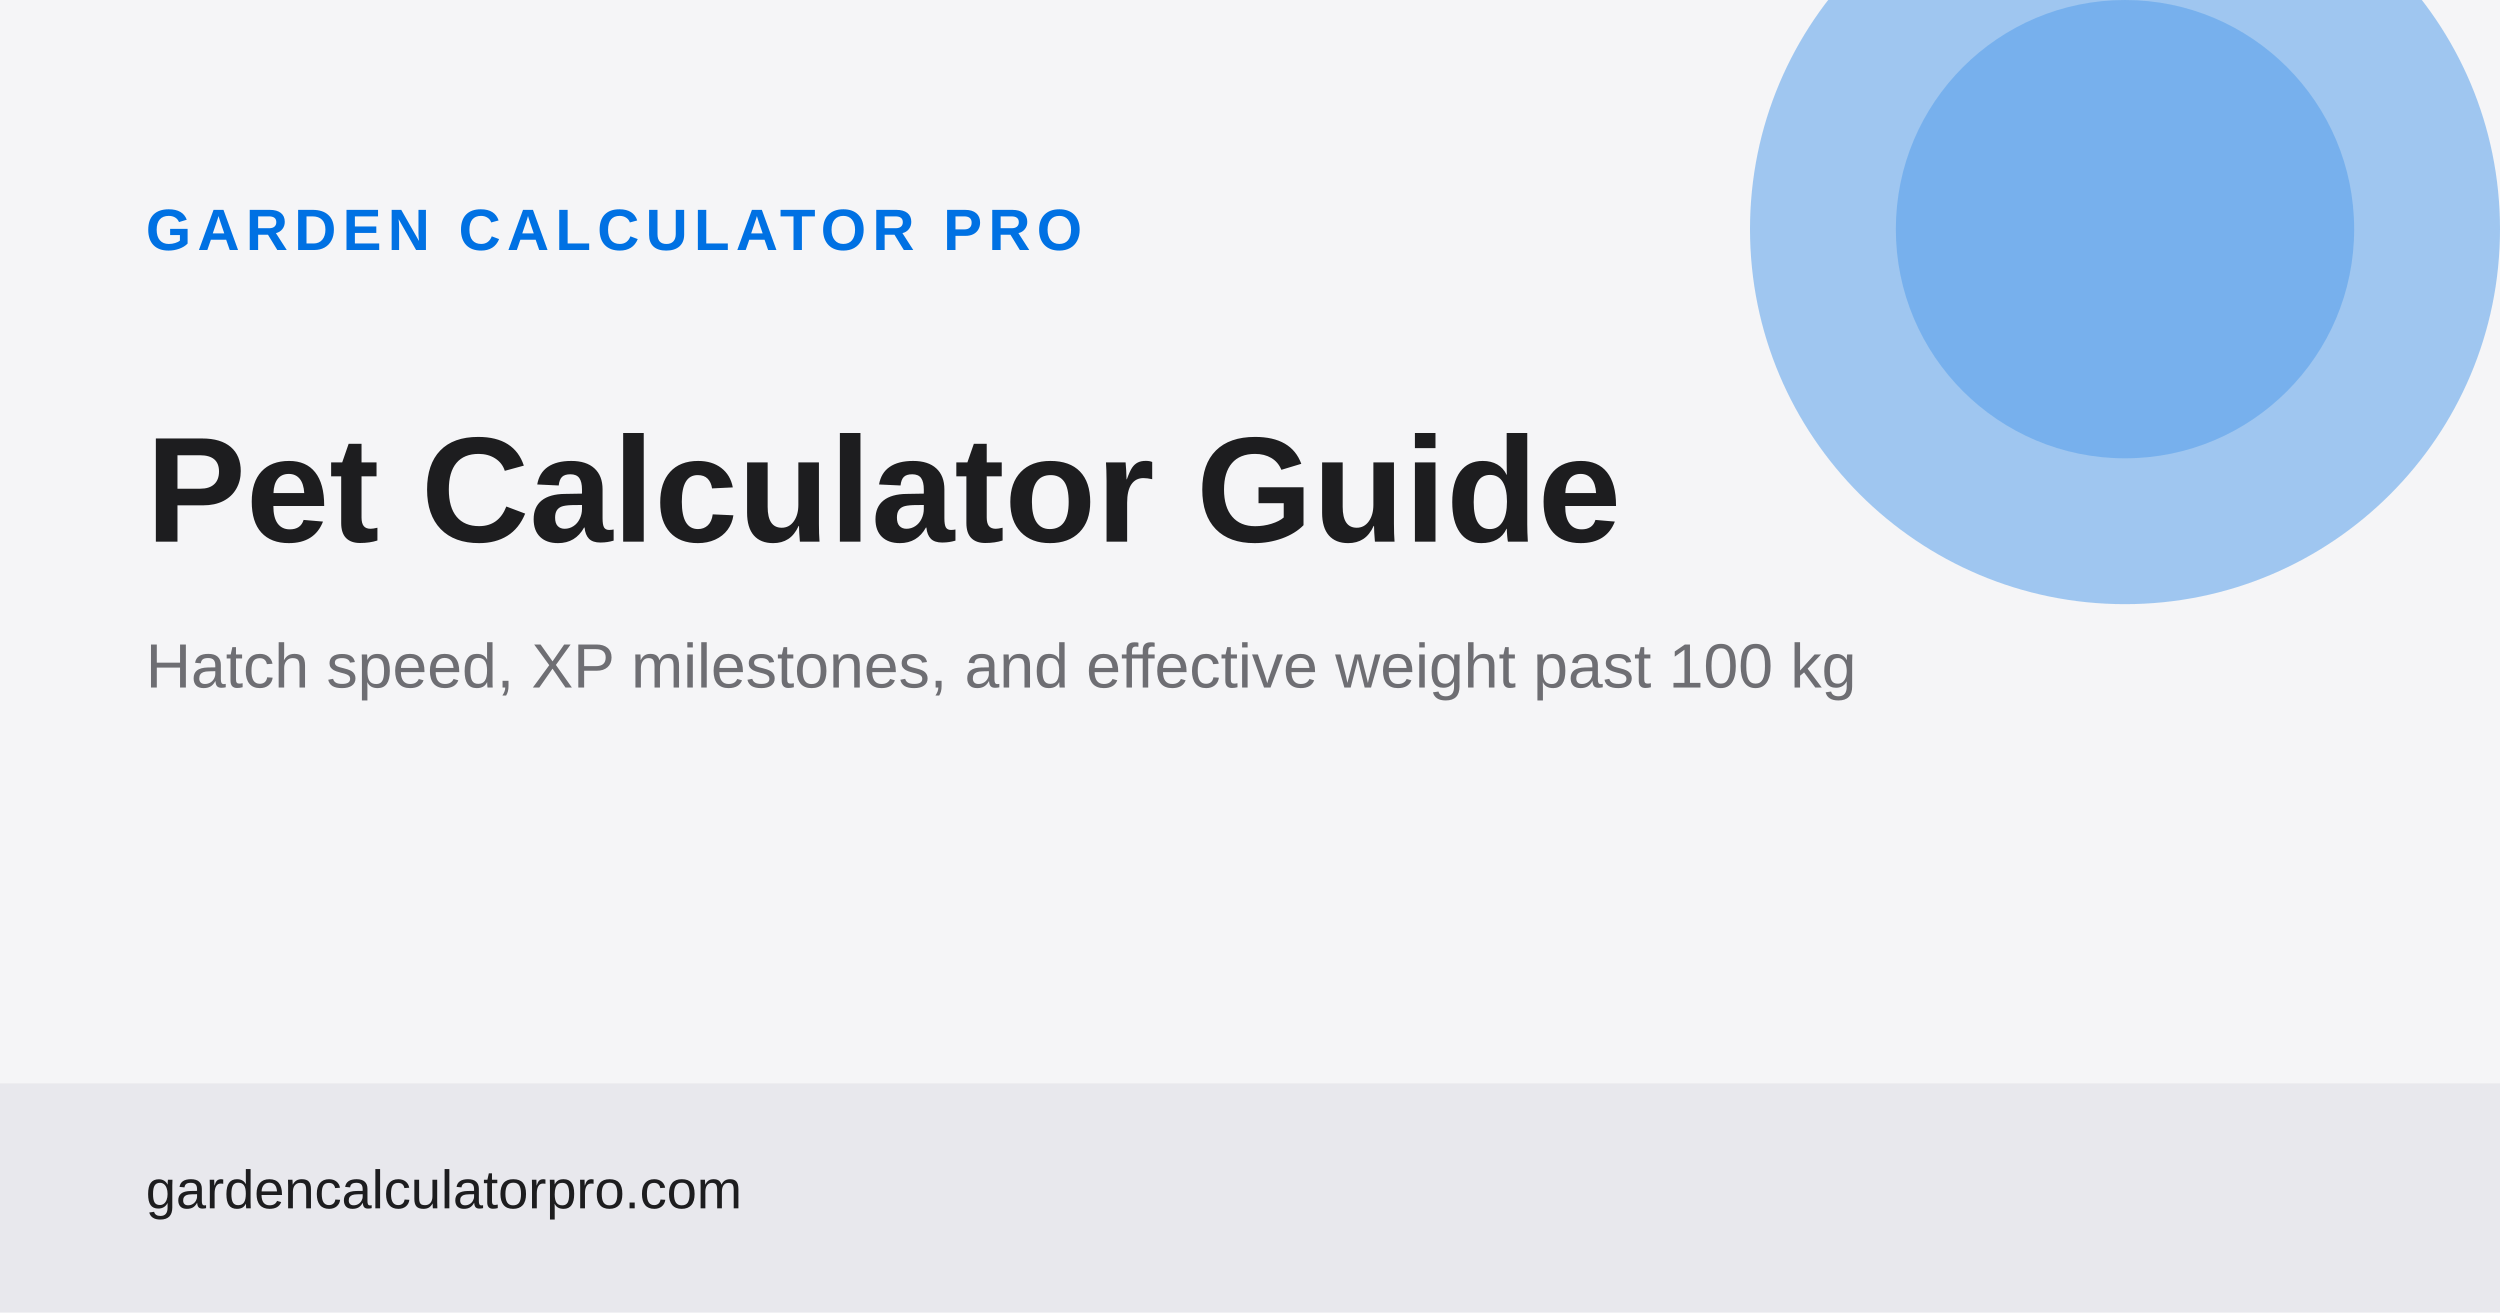
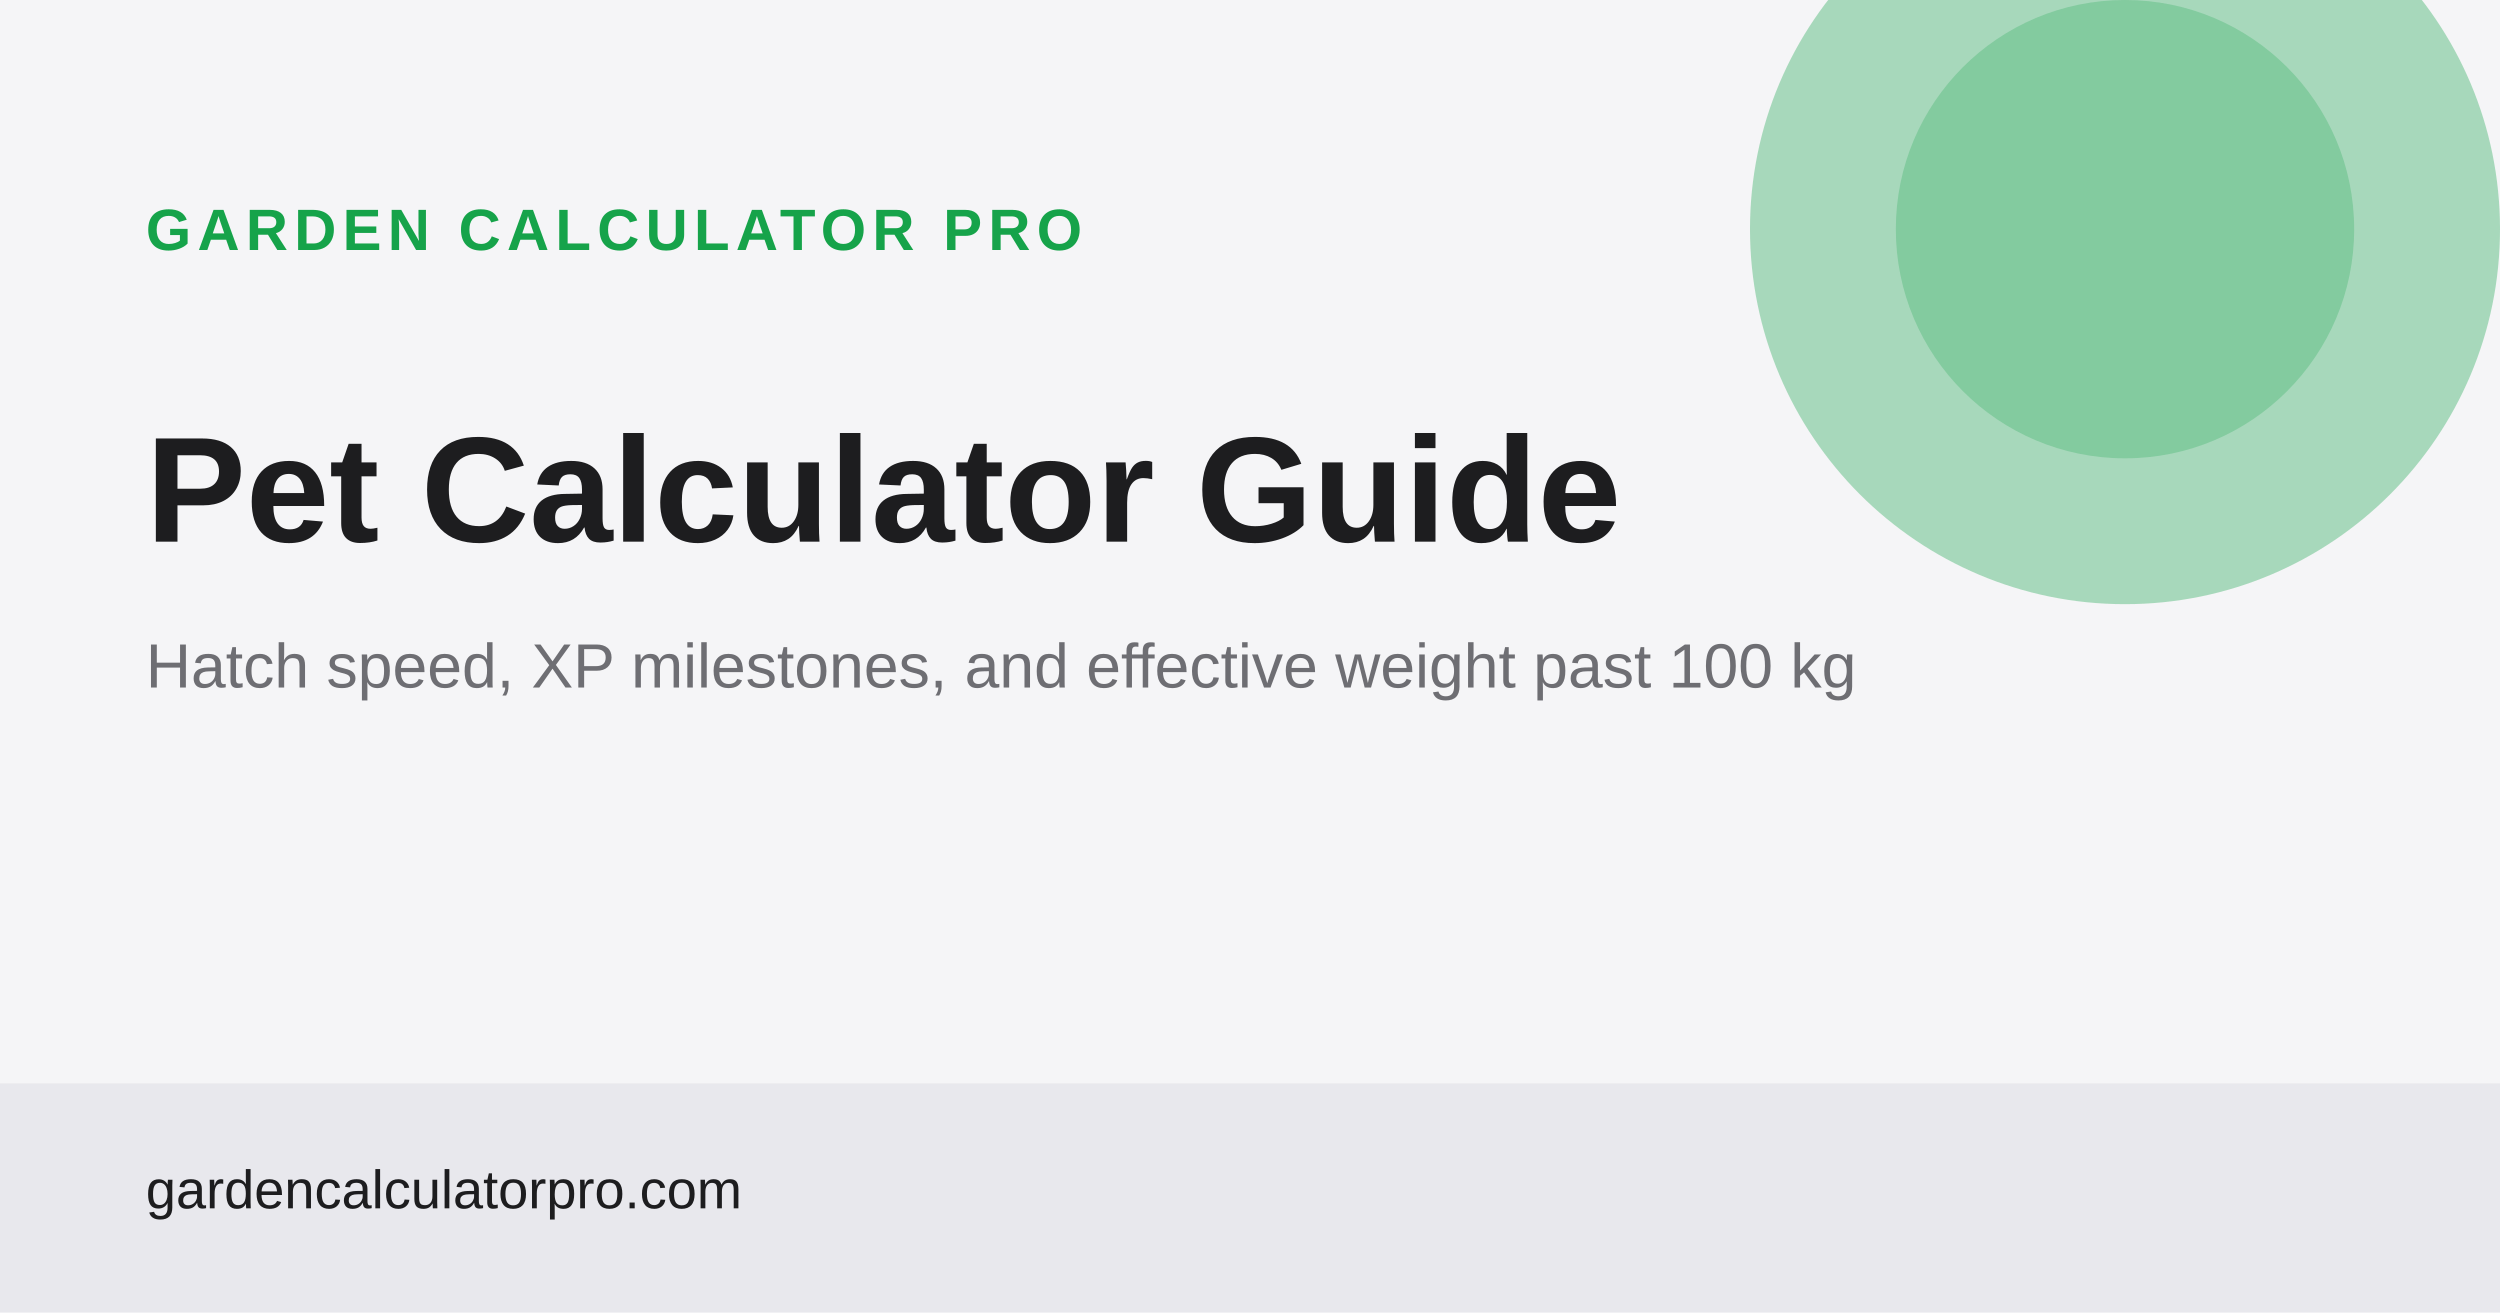
<svg xmlns="http://www.w3.org/2000/svg" width="1200" height="630" viewBox="0 0 1200 630" role="img" aria-label="Pet Calculator Guide">
  <rect width="1200" height="630" fill="#f5f5f7" />
-   <circle cx="1020" cy="110" r="180" fill="#0071e3" opacity="0.35" />
-   <circle cx="1020" cy="110" r="110" fill="#0071e3" opacity="0.25" />
+   <circle cx="1020" cy="110" r="180" fill="#16a34a" opacity="0.35" />
+   <circle cx="1020" cy="110" r="110" fill="#16a34a" opacity="0.25" />
  <rect x="0" y="520" width="1200" height="110" fill="#e8e8ed" />
-   <text x="70" y="120" font-family="Arial, Helvetica, sans-serif" font-size="28" font-weight="700" letter-spacing="3" fill="#0071e3">GARDEN CALCULATOR PRO</text>
+   <text x="70" y="120" font-family="Arial, Helvetica, sans-serif" font-size="28" font-weight="700" letter-spacing="3" fill="#16a34a">GARDEN CALCULATOR PRO</text>
  <text x="70" y="260" font-family="Arial, Helvetica, sans-serif" font-size="72" font-weight="800" fill="#1d1d1f">Pet Calculator Guide</text>
  <text x="70" y="330" font-family="Arial, Helvetica, sans-serif" font-size="30" fill="#6e6e73">Hatch speed, XP milestones, and effective weight past 100 kg</text>
  <text x="70" y="580" font-family="Arial, Helvetica, sans-serif" font-size="26" fill="#1d1d1f">gardencalculatorpro.com</text>
</svg>
